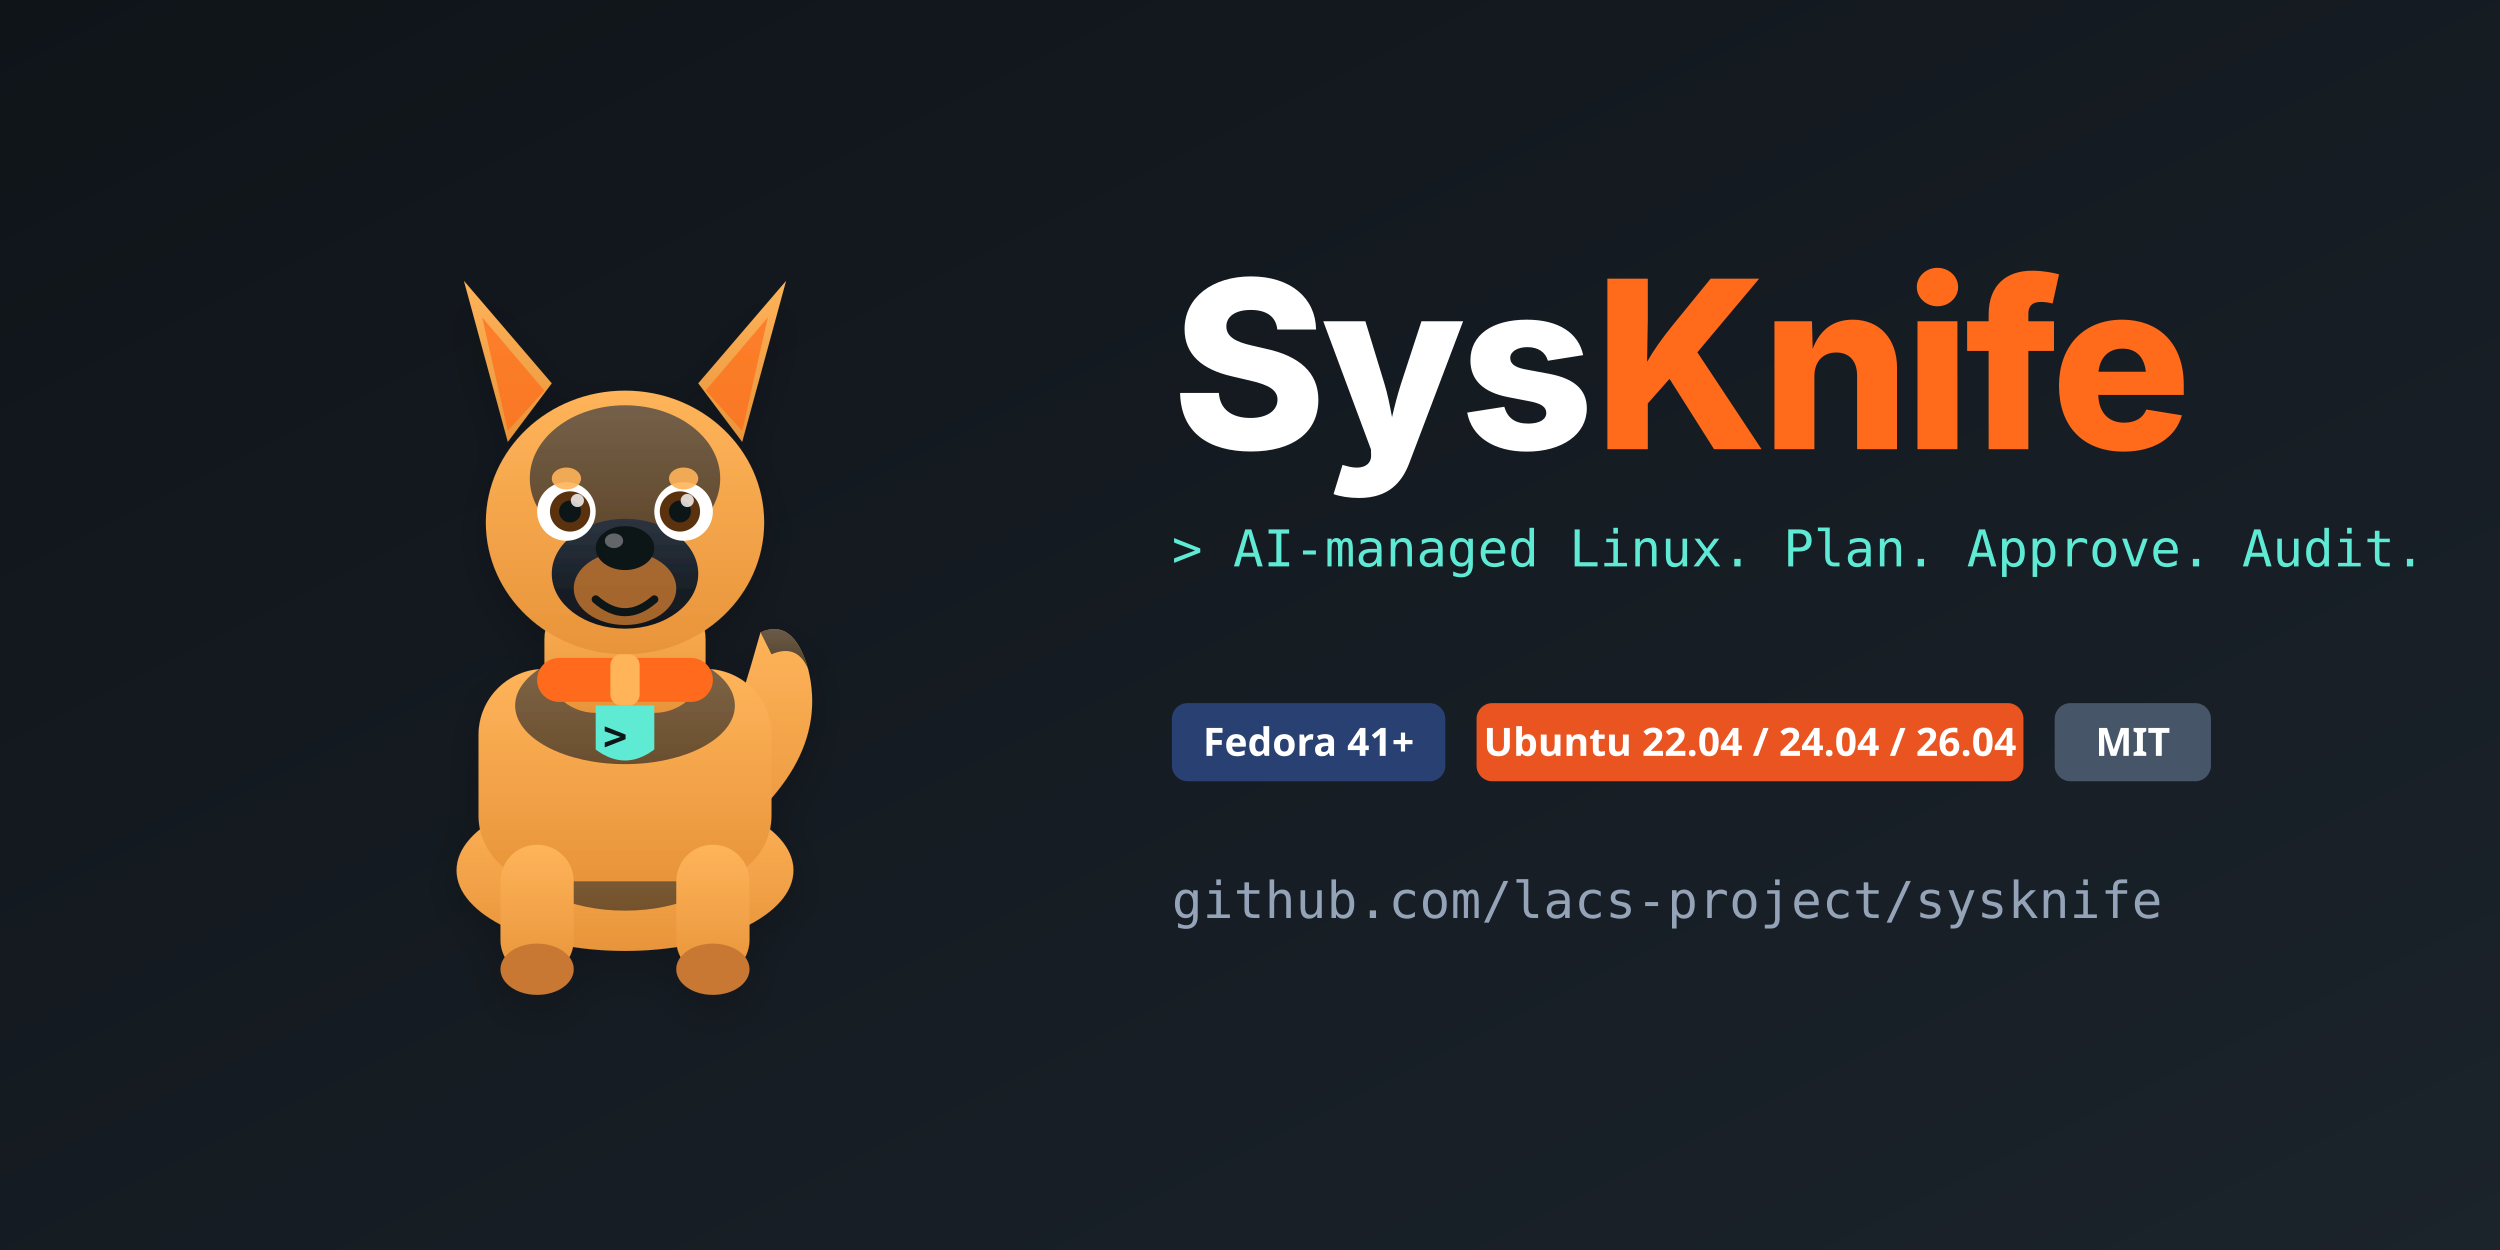
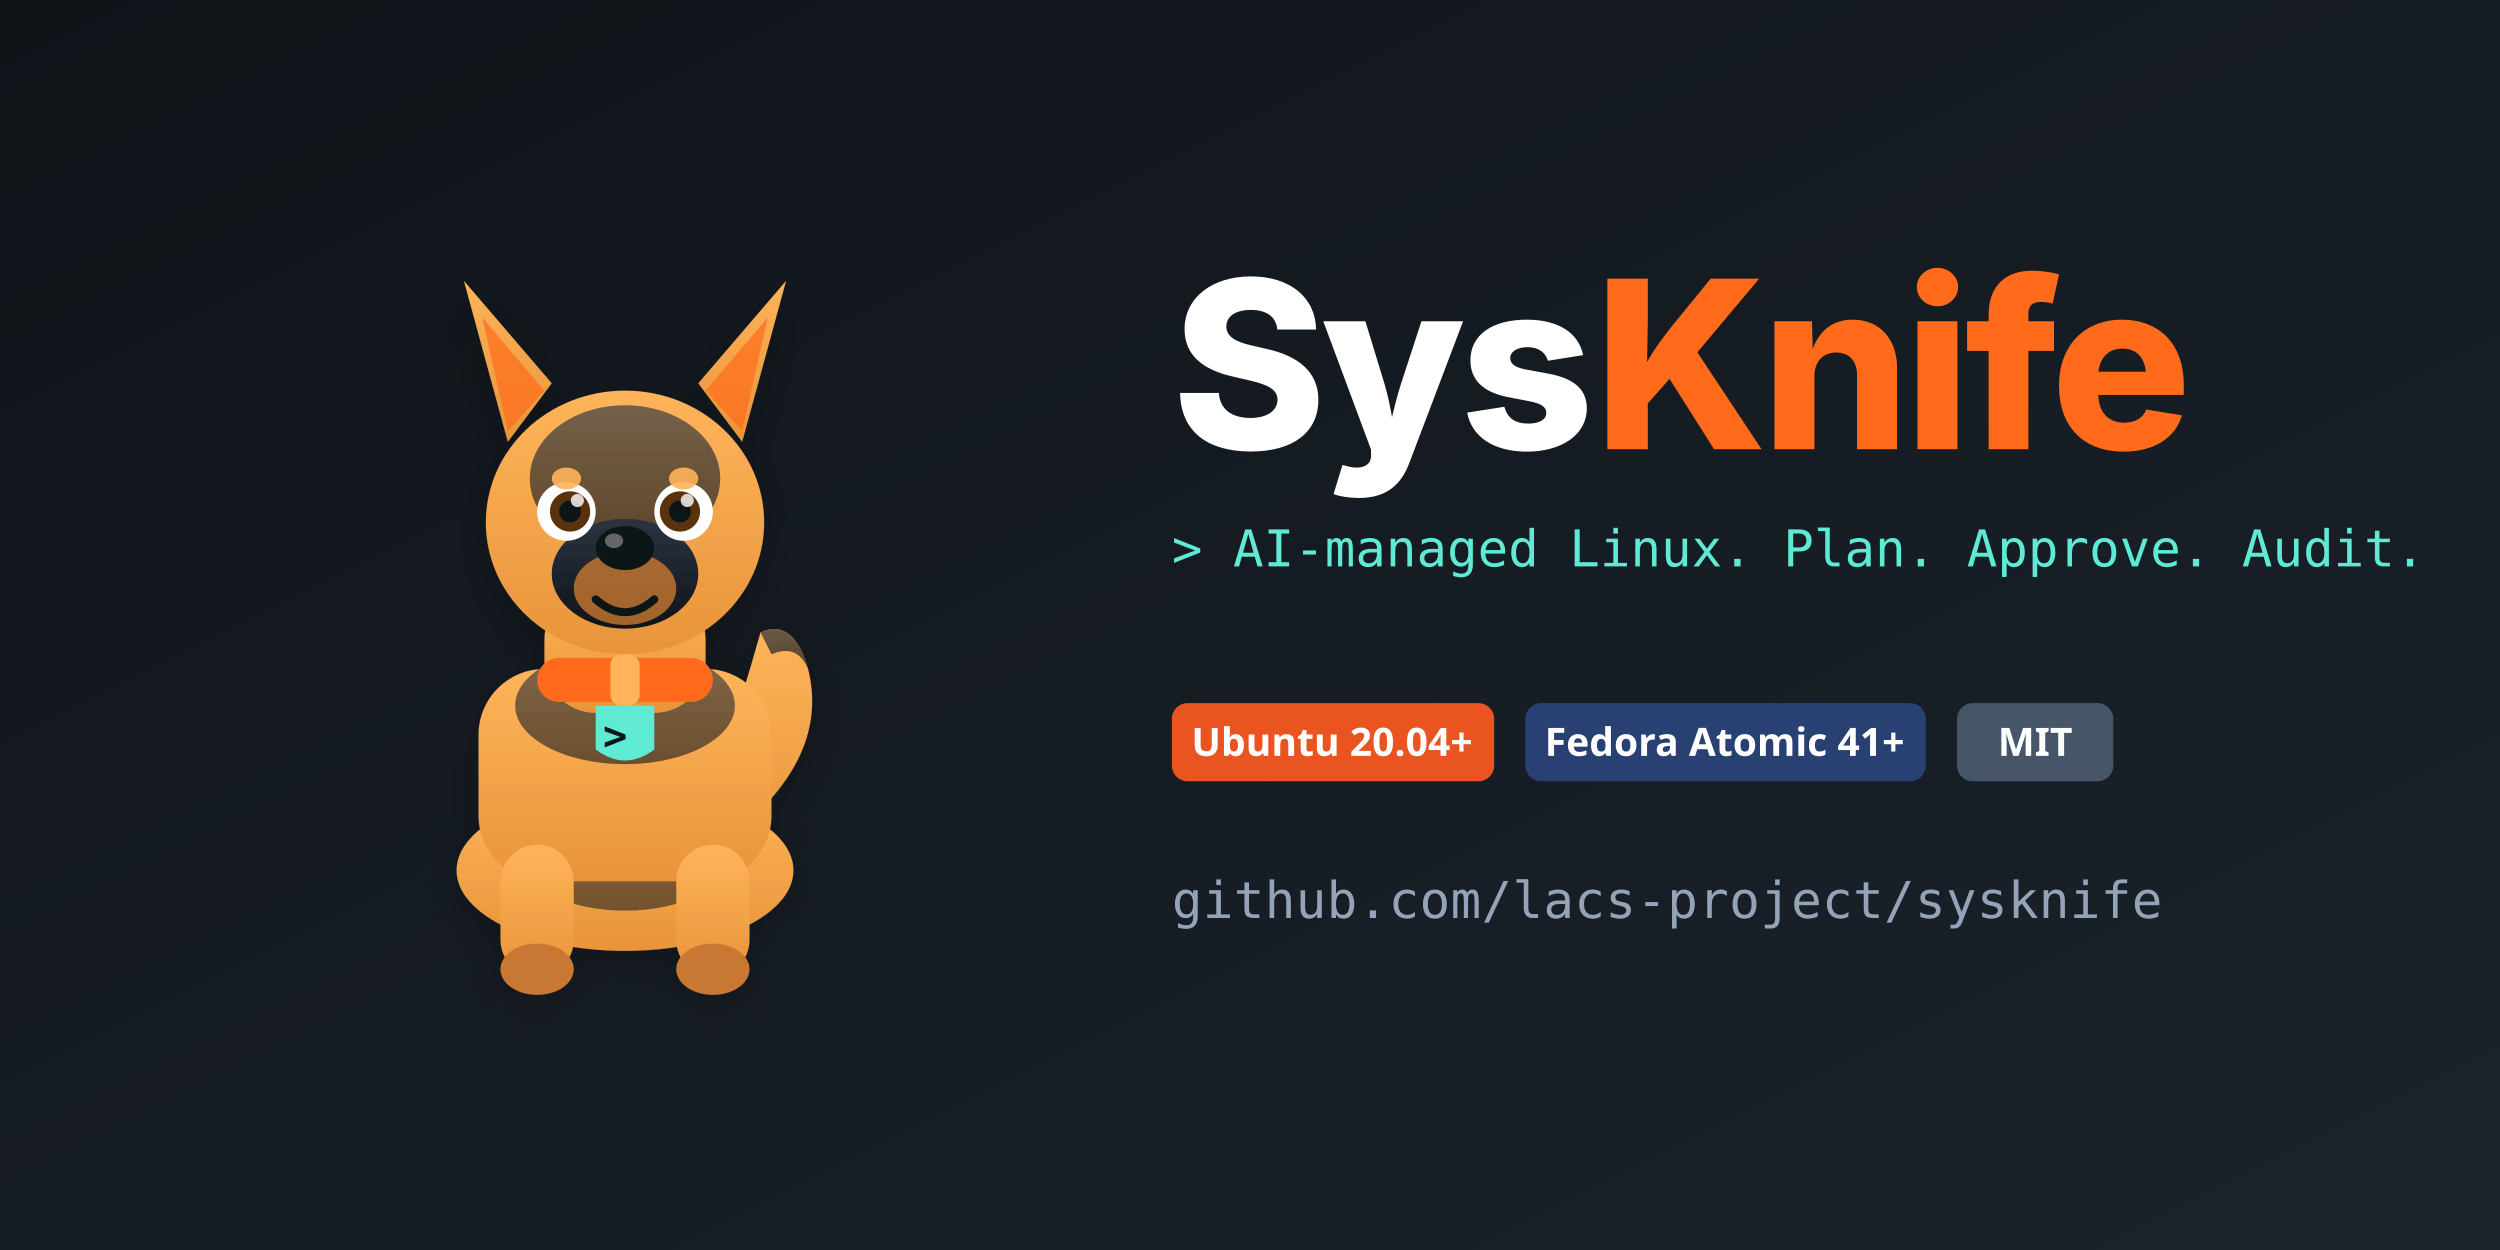
<svg xmlns="http://www.w3.org/2000/svg" viewBox="0 0 1280 640" width="1280" height="640" role="img" aria-labelledby="sp-title sp-desc">
  <defs>
    <linearGradient id="bgGrad" x1="0" y1="0" x2="1" y2="1">
      <stop offset="0%" stop-color="#0F1419" />
      <stop offset="100%" stop-color="#1B232B" />
    </linearGradient>
    <linearGradient id="coatGrad" x1="0" y1="0" x2="0" y2="1">
      <stop offset="0%" stop-color="#FFB45A" />
      <stop offset="100%" stop-color="#E8943A" />
    </linearGradient>
    <linearGradient id="saddleGrad" x1="0" y1="0" x2="0" y2="1">
      <stop offset="0%" stop-color="#2B3440" />
      <stop offset="100%" stop-color="#0F1419" />
    </linearGradient>
    <filter id="dogShadow" x="-8%" y="-8%" width="116%" height="116%">
      <feDropShadow dx="0" dy="4" stdDeviation="6" flood-color="#000" flood-opacity="0.20" />
    </filter>
  </defs>
  <rect width="1280" height="640" fill="url(#bgGrad)" />
  <g transform="translate(80 80) scale(1.875)" filter="url(#dogShadow)">
    <path d="M 148 192 Q 185 168 178 140 Q 174 126 165 130 Q 160 148 155 162 Z" fill="url(#coatGrad)" />
    <path d="M 165 130 Q 174 126 178 140 Q 175 133 168 136 Z" fill="url(#saddleGrad)" opacity="0.7" />
    <ellipse cx="128" cy="195" rx="46" ry="22" fill="url(#coatGrad)" />
    <ellipse cx="128" cy="192" rx="28" ry="14" fill="url(#saddleGrad)" opacity="0.55" />
    <rect x="88" y="140" width="80" height="58" rx="18" ry="18" fill="url(#coatGrad)" />
    <ellipse cx="128" cy="150" rx="30" ry="16" fill="url(#saddleGrad)" opacity="0.60" />
    <rect x="94" y="188" width="20" height="36" rx="10" ry="10" fill="url(#coatGrad)" />
    <ellipse cx="104" cy="222" rx="10" ry="7" fill="#C87830" />
    <rect x="142" y="188" width="20" height="36" rx="10" ry="10" fill="url(#coatGrad)" />
    <ellipse cx="152" cy="222" rx="10" ry="7" fill="#C87830" />
    <rect x="106" y="118" width="44" height="34" rx="14" ry="14" fill="url(#coatGrad)" />
    <ellipse cx="128" cy="100" rx="38" ry="36" fill="url(#coatGrad)" />
    <ellipse cx="128" cy="88" rx="26" ry="20" fill="url(#saddleGrad)" opacity="0.65" />
    <path d="M 96 78 L 84 34 L 108 62 Z" fill="url(#coatGrad)" />
    <path d="M 96 75 L 89 44 L 106 64 Z" fill="#FF6B1A" opacity="0.70" />
    <path d="M 160 78 L 172 34 L 148 62 Z" fill="url(#coatGrad)" />
    <path d="M 160 75 L 167 44 L 150 64 Z" fill="#FF6B1A" opacity="0.70" />
    <ellipse cx="128" cy="114" rx="20" ry="15" fill="url(#saddleGrad)" />
    <ellipse cx="128" cy="118" rx="14" ry="10" fill="#C87830" opacity="0.80" />
    <ellipse cx="128" cy="107" rx="8" ry="6" fill="#0F1419" />
    <ellipse cx="125" cy="105" rx="2.5" ry="2" fill="#fff" opacity="0.35" />
    <ellipse cx="112" cy="97" rx="8" ry="8" fill="#fff" />
    <ellipse cx="113" cy="97" rx="5.5" ry="5.5" fill="#5A3010" />
    <ellipse cx="113" cy="97" rx="3" ry="3" fill="#0F1419" />
    <ellipse cx="115" cy="94" rx="1.8" ry="1.8" fill="#fff" opacity="0.80" />
    <ellipse cx="144" cy="97" rx="8" ry="8" fill="#fff" />
    <ellipse cx="143" cy="97" rx="5.5" ry="5.5" fill="#5A3010" />
    <ellipse cx="143" cy="97" rx="3" ry="3" fill="#0F1419" />
    <ellipse cx="145" cy="94" rx="1.8" ry="1.8" fill="#fff" opacity="0.80" />
    <ellipse cx="112" cy="88" rx="4" ry="3" fill="#FFB45A" opacity="0.90" />
    <ellipse cx="144" cy="88" rx="4" ry="3" fill="#FFB45A" opacity="0.90" />
    <path d="M 120 121 Q 128 128 136 121" stroke="#0F1419" stroke-width="2.2" fill="none" stroke-linecap="round" />
    <rect x="104" y="137" width="48" height="12" rx="6" ry="6" fill="#FF6B1A" />
    <rect x="124" y="136" width="8" height="14" rx="3" ry="3" fill="#FFB45A" />
    <path d="M 120 150 L 136 150 L 136 162 Q 128 168 120 162 Z" fill="#5EEAD4" />
    <text x="122" y="162" font-family="ui-monospace, monospace" font-size="11" font-weight="700" fill="#0F1419">&gt;</text>
  </g>
  <g transform="translate(600 230)">
    <text font-family="ui-sans-serif, system-ui, -apple-system, 'Segoe UI', Inter, sans-serif" font-size="120" font-weight="800" letter-spacing="-3" fill="#FFFFFF">
      Sys<tspan fill="#FF6B1A">Knife</tspan>
    </text>
  </g>
  <g transform="translate(600 290)">
    <text font-family="ui-monospace, SFMono-Regular, Menlo, Consolas, monospace" font-size="26" fill="#5EEAD4">
      &gt; AI-managed Linux. Plan. Approve. Audit.
    </text>
  </g>
  <g transform="translate(600 360)" font-family="ui-sans-serif, system-ui, sans-serif" font-size="20" font-weight="600">
-     <rect x="0" y="0" width="140" height="40" rx="8" fill="#294172" />
-     <text x="70" y="27" text-anchor="middle" fill="#FFFFFF">Fedora 41+</text>
-     <rect x="156" y="0" width="280" height="40" rx="8" fill="#E95420" />
-     <text x="296" y="27" text-anchor="middle" fill="#FFFFFF">Ubuntu 22.04 / 24.04 / 26.04</text>
-     <rect x="452" y="0" width="80" height="40" rx="8" fill="#475569" />
-     <text x="492" y="27" text-anchor="middle" fill="#FFFFFF">MIT</text>
+     <rect x="0" y="0" width="165" height="40" rx="8" fill="#E95420" />
+     <text x="82" y="27" text-anchor="middle" fill="#FFFFFF">Ubuntu 20.04+</text>
+     <rect x="181" y="0" width="205" height="40" rx="8" fill="#294172" />
+     <text x="283" y="27" text-anchor="middle" fill="#FFFFFF">Fedora Atomic 41+</text>
+     <rect x="402" y="0" width="80" height="40" rx="8" fill="#475569" />
+     <text x="442" y="27" text-anchor="middle" fill="#FFFFFF">MIT</text>
  </g>
  <g transform="translate(600 470)">
    <text font-family="ui-monospace, SFMono-Regular, Menlo, Consolas, monospace" font-size="26" fill="#94A3B8" letter-spacing="0.2">
      github.com/lacs-project/sysknife
    </text>
  </g>
</svg>
